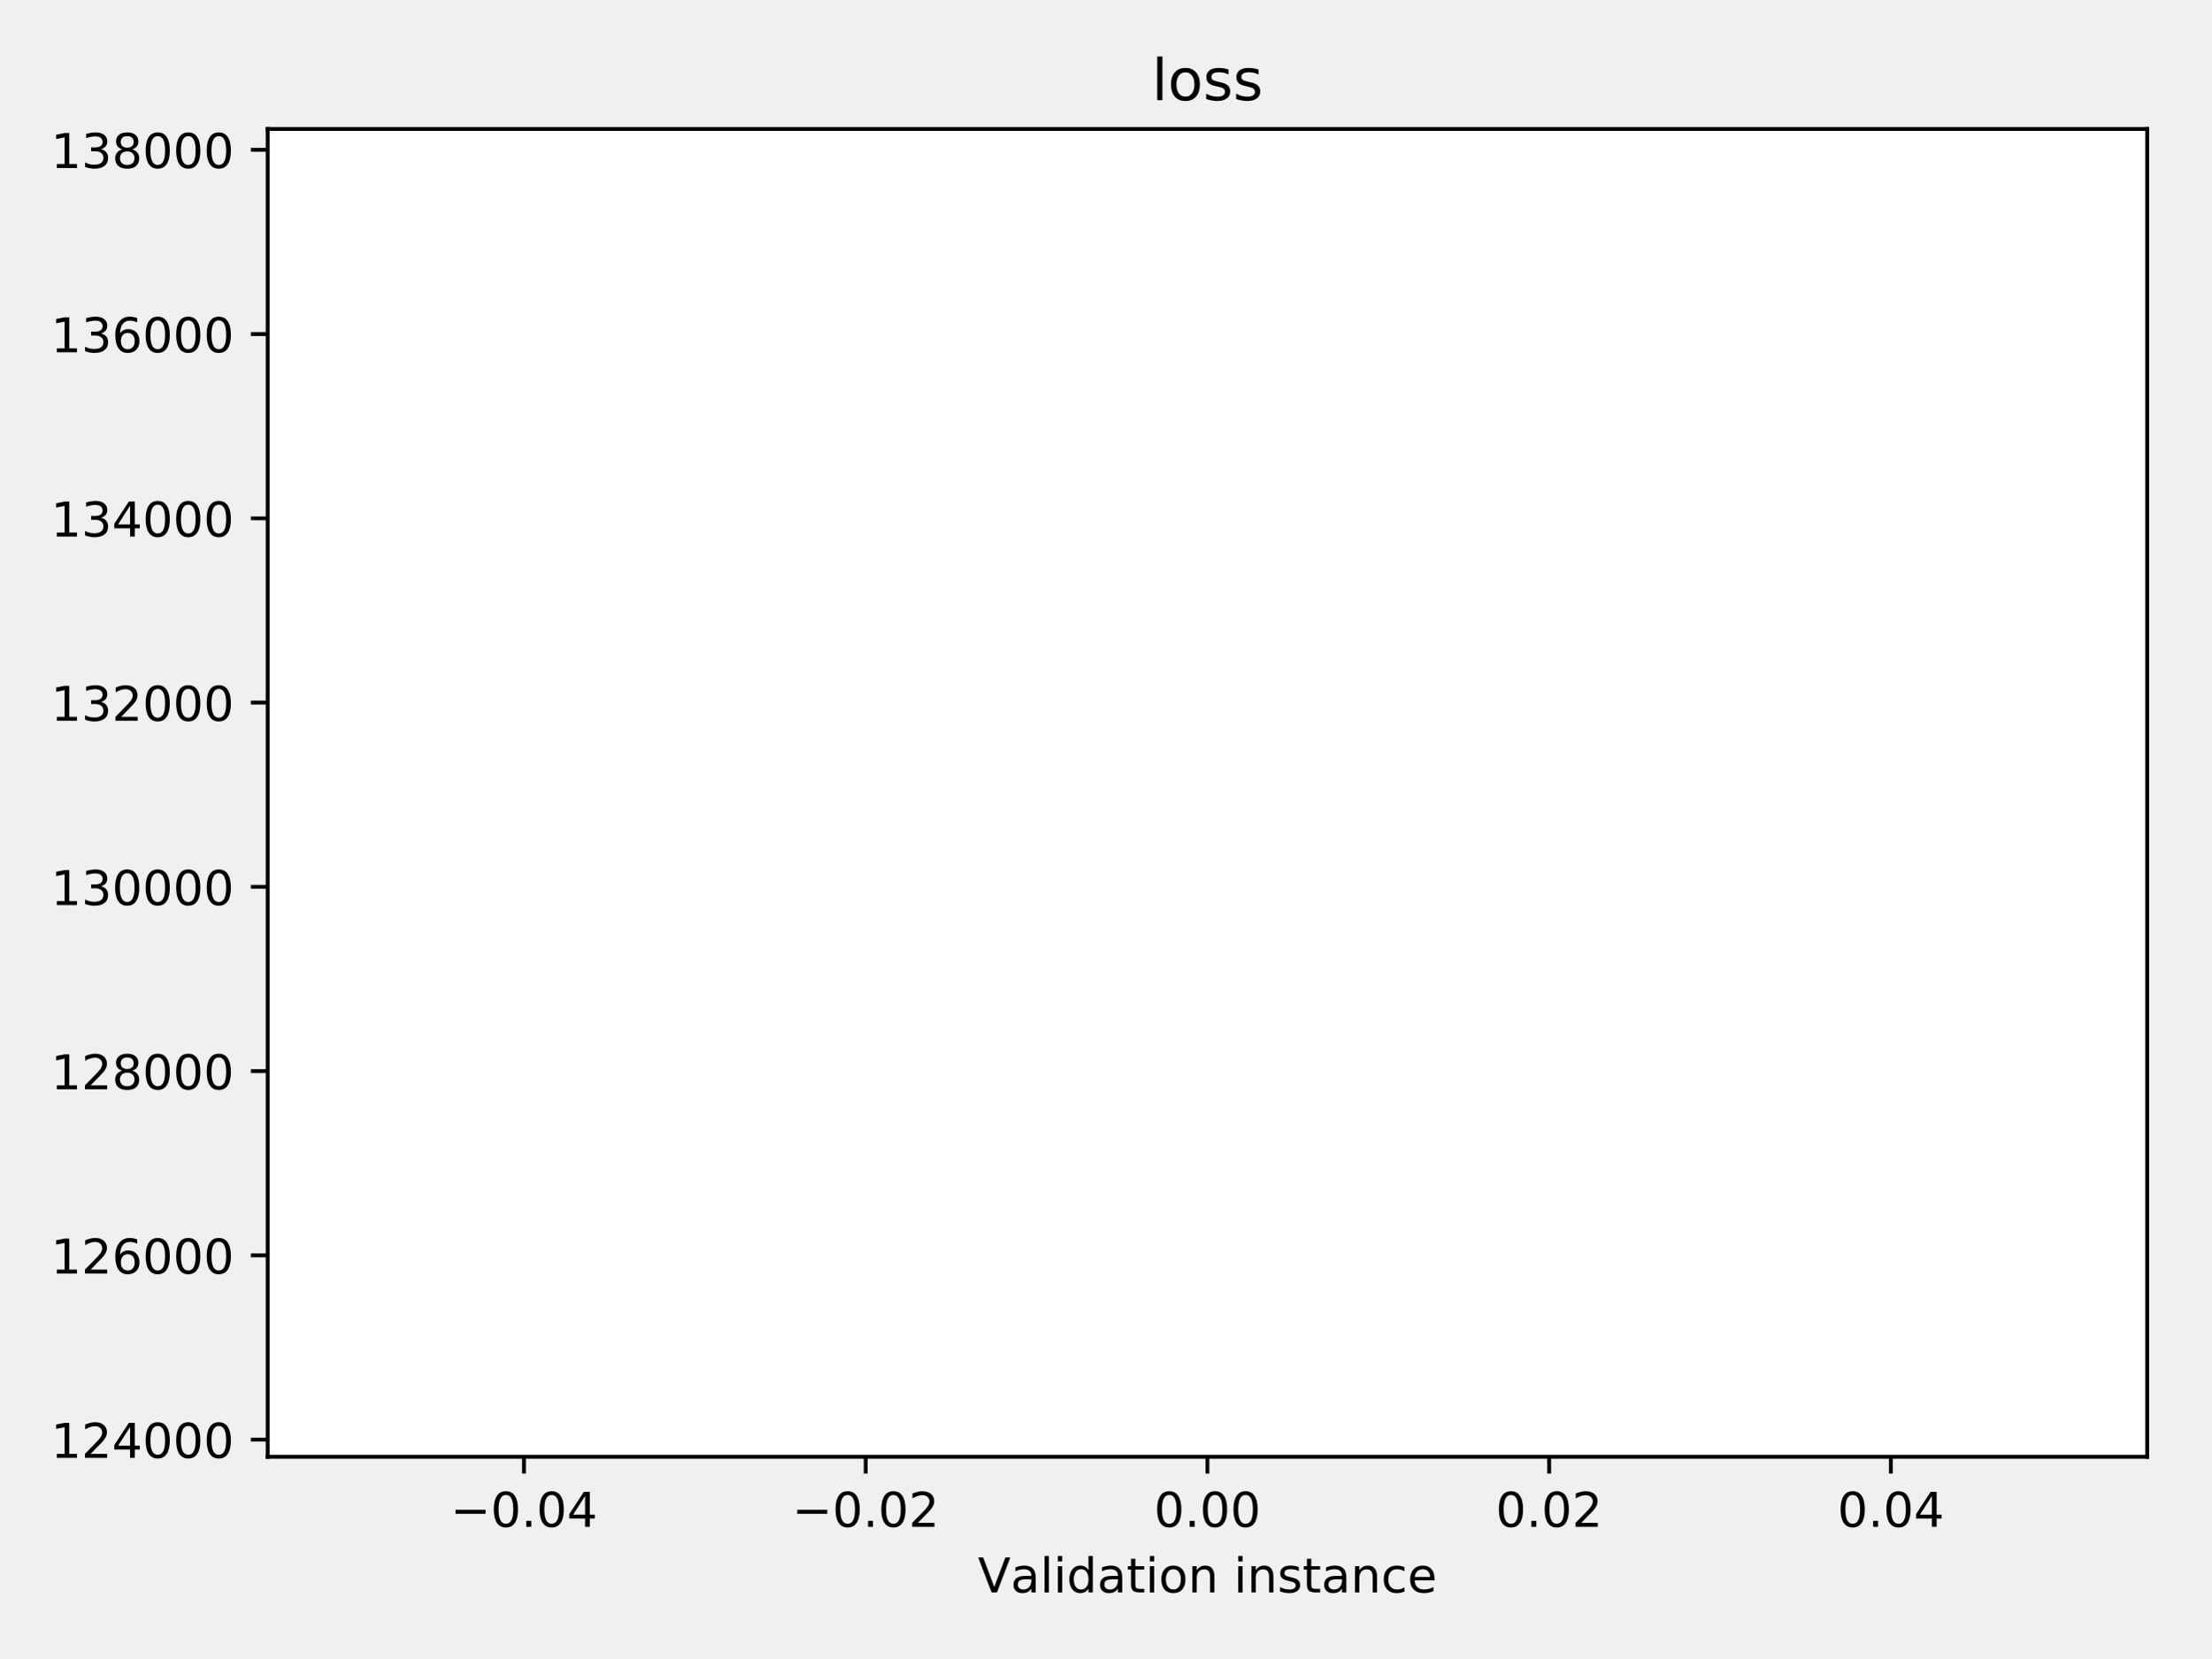
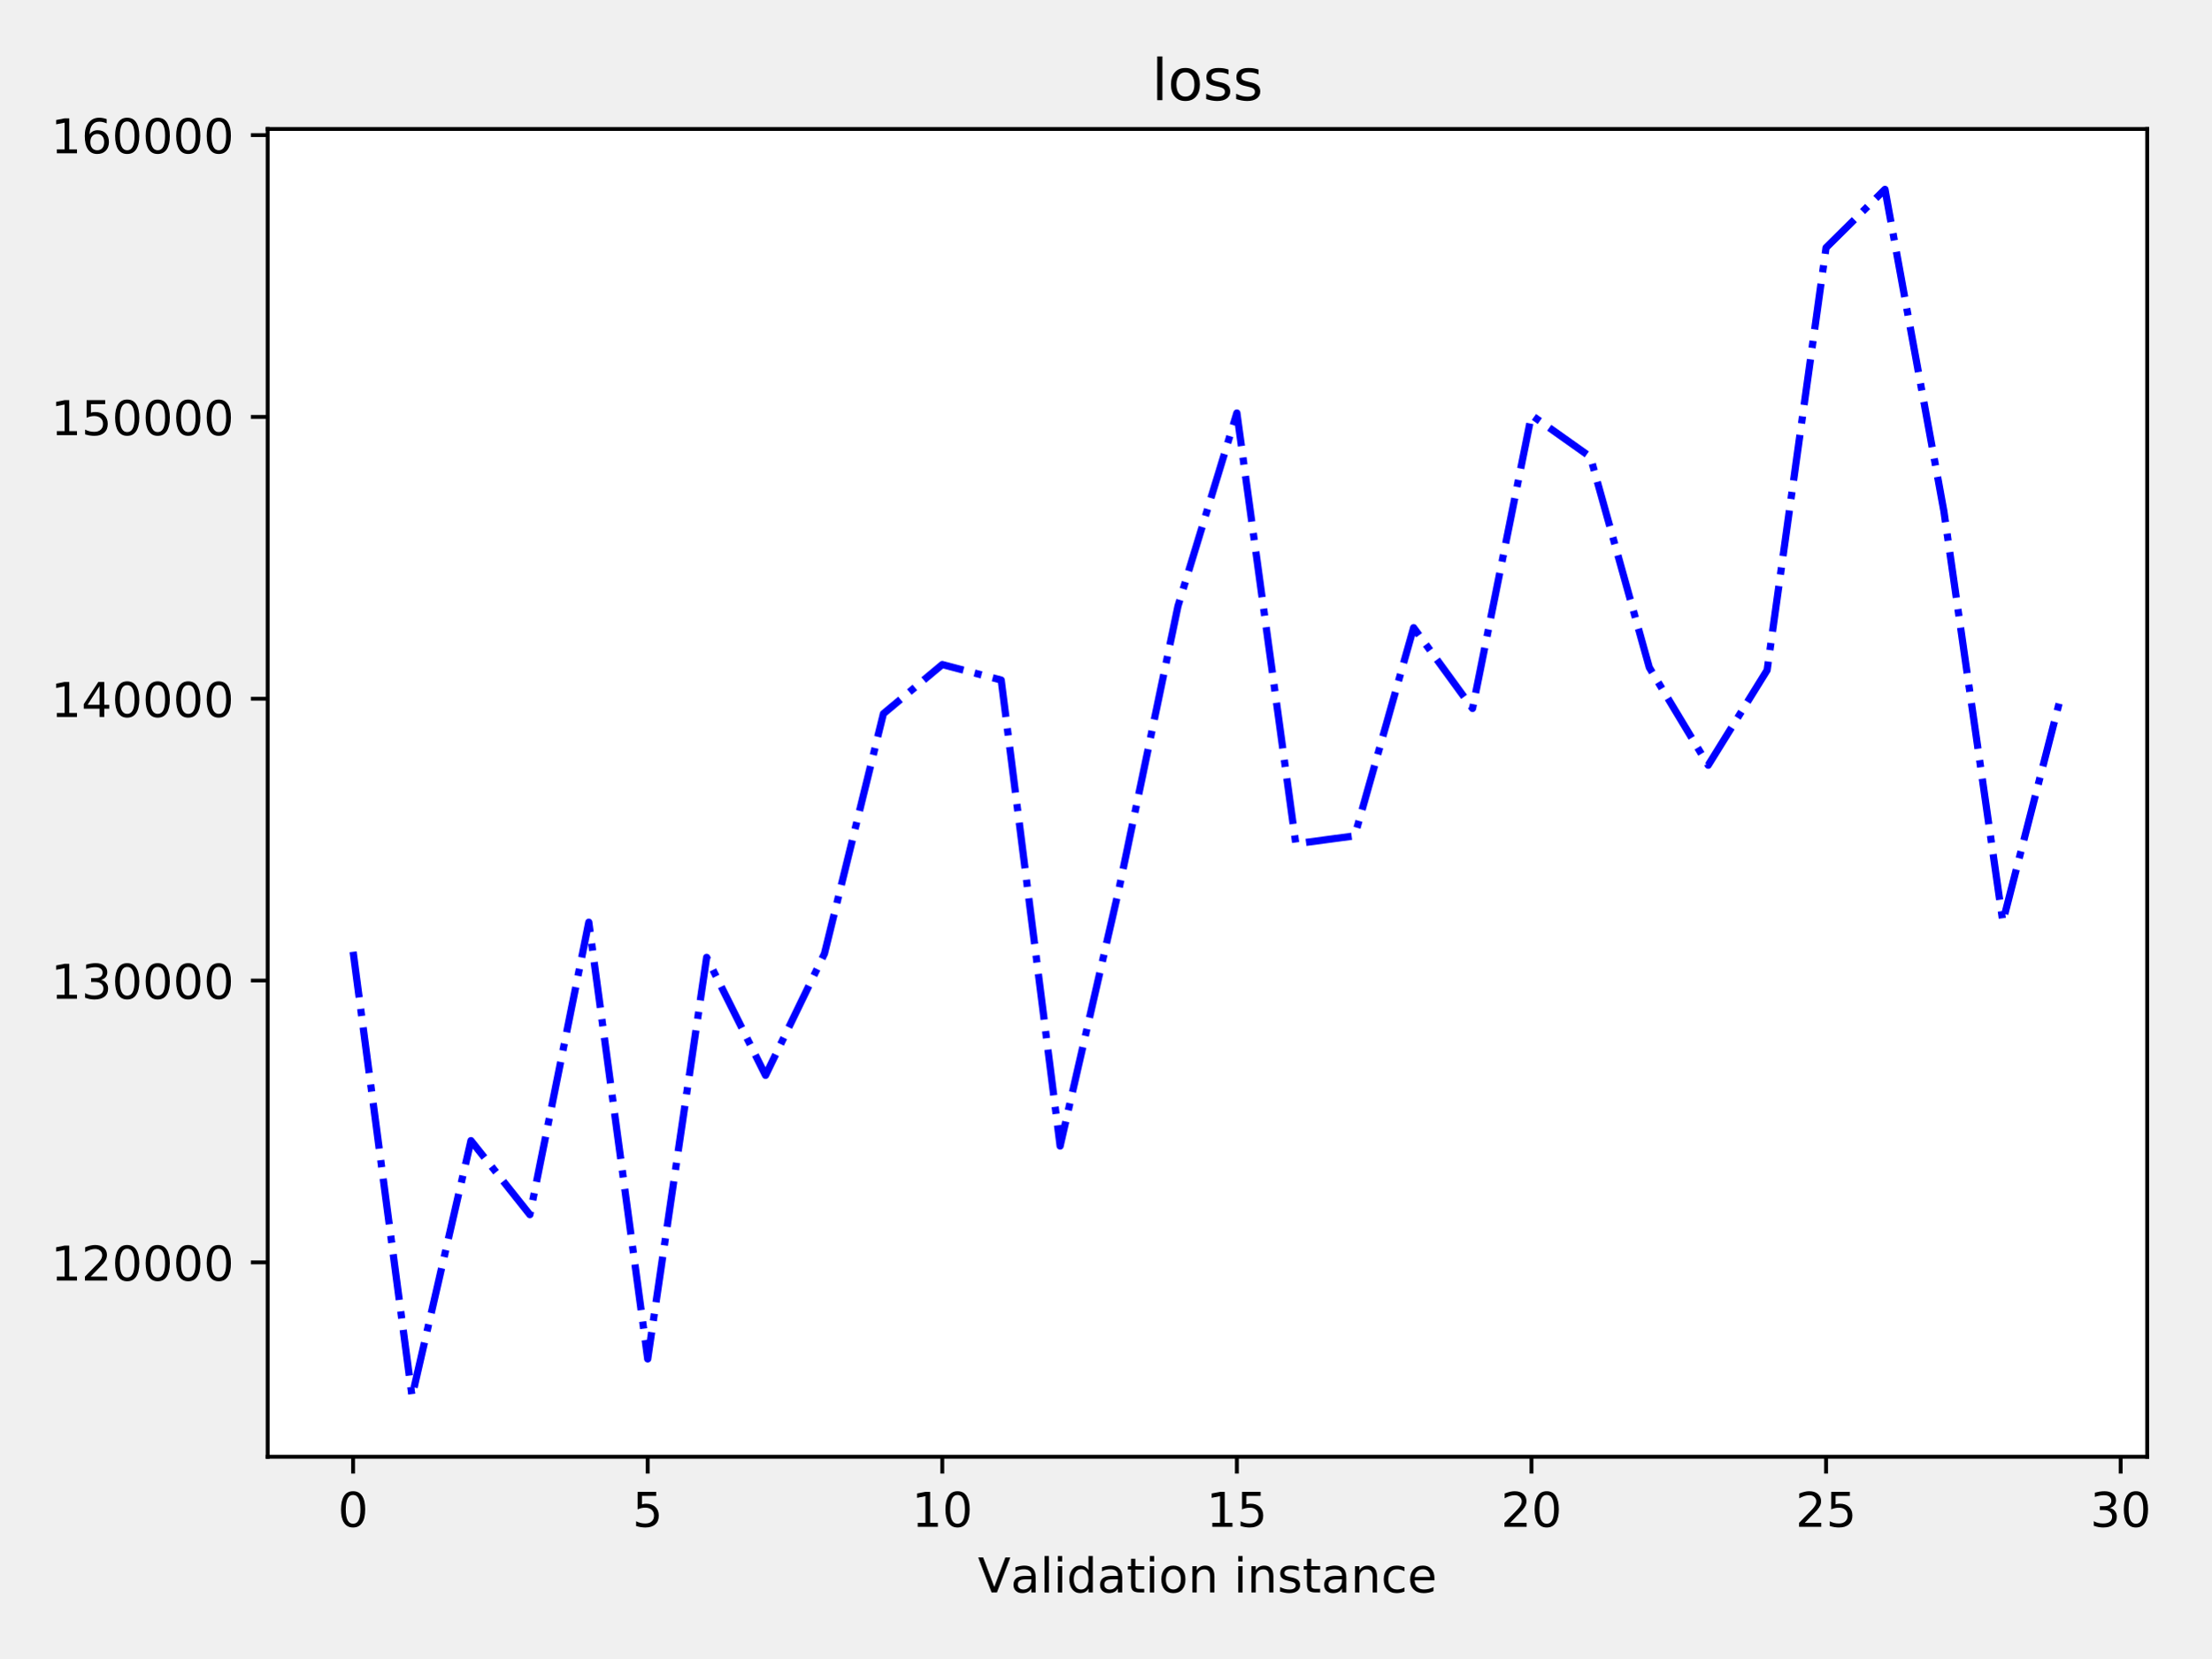
<svg xmlns="http://www.w3.org/2000/svg" xmlns:xlink="http://www.w3.org/1999/xlink" height="345.6pt" version="1.1" viewBox="0 0 460.8 345.6" width="460.8pt">
  <defs>
    <style type="text/css">
*{stroke-linecap:butt;stroke-linejoin:round;}
  </style>
  </defs>
  <g id="figure_1">
    <g id="axes_1">
      <g id="patch_1">
        <path d="M 55.78 303.64  L 447.48 303.64  L 447.48 26.88  L 55.78 26.88  z " style="fill:#ffffff;" />
      </g>
      <g id="matplotlib.axis_1">
        <g id="xtick_1">
          <g id="line2d_1">
            <defs>
-               <path d="M 0 0  L 0 3.5  " id="m2894474fa7" style="stroke:#000000;stroke-width:0.8;" />
-             </defs>
-             <g>
-               <use style="stroke:#000000;stroke-width:0.8;" x="109.194" xlink:href="#m2894474fa7" y="303.64" />
+               <path d="M 0 0  L 0 3.5  " id="m95df84a5d2" style="stroke:#000000;stroke-width:0.8;" />
+             </defs>
+             <g>
+               <use style="stroke:#000000;stroke-width:0.8;" x="73.585" xlink:href="#m95df84a5d2" y="303.64" />
            </g>
          </g>
          <g id="text_1">
            <defs>
-               <path d="M 10.594 35.5  L 73.188 35.5  L 73.188 27.203  L 10.594 27.203  z " id="DejaVuSans-2212" />
              <path d="M 31.781 66.406  Q 24.172 66.406 20.328 58.906  Q 16.5 51.422 16.5 36.375  Q 16.5 21.391 20.328 13.891  Q 24.172 6.391 31.781 6.391  Q 39.453 6.391 43.281 13.891  Q 47.125 21.391 47.125 36.375  Q 47.125 51.422 43.281 58.906  Q 39.453 66.406 31.781 66.406  z M 31.781 74.219  Q 44.047 74.219 50.516 64.516  Q 56.984 54.828 56.984 36.375  Q 56.984 17.969 50.516 8.266  Q 44.047 -1.422 31.781 -1.422  Q 19.531 -1.422 13.062 8.266  Q 6.594 17.969 6.594 36.375  Q 6.594 54.828 13.062 64.516  Q 19.531 74.219 31.781 74.219  z " id="DejaVuSans-30" />
-               <path d="M 10.688 12.406  L 21 12.406  L 21 0  L 10.688 0  z " id="DejaVuSans-2e" />
-               <path d="M 37.797 64.312  L 12.891 25.391  L 37.797 25.391  z M 35.203 72.906  L 47.609 72.906  L 47.609 25.391  L 58.016 25.391  L 58.016 17.188  L 47.609 17.188  L 47.609 0  L 37.797 0  L 37.797 17.188  L 4.891 17.188  L 4.891 26.703  z " id="DejaVuSans-34" />
-             </defs>
-             <g transform="translate(93.87098 318.2384)scale(0.1 -0.1)">
-               <use xlink:href="#DejaVuSans-2212" />
-               <use x="83.789" xlink:href="#DejaVuSans-30" />
-               <use x="147.412" xlink:href="#DejaVuSans-2e" />
-               <use x="179.199" xlink:href="#DejaVuSans-30" />
-               <use x="242.822" xlink:href="#DejaVuSans-34" />
+             </defs>
+             <g transform="translate(70.40329 318.2384)scale(0.1 -0.1)">
+               <use xlink:href="#DejaVuSans-30" />
            </g>
          </g>
        </g>
        <g id="xtick_2">
          <g id="line2d_2">
            <g>
-               <use style="stroke:#000000;stroke-width:0.8;" x="180.412" xlink:href="#m2894474fa7" y="303.64" />
+               <use style="stroke:#000000;stroke-width:0.8;" x="134.98" xlink:href="#m95df84a5d2" y="303.64" />
            </g>
          </g>
          <g id="text_2">
            <defs>
-               <path d="M 19.188 8.297  L 53.609 8.297  L 53.609 0  L 7.328 0  L 7.328 8.297  Q 12.938 14.109 22.625 23.891  Q 32.328 33.688 34.812 36.531  Q 39.547 41.844 41.422 45.531  Q 43.312 49.219 43.312 52.781  Q 43.312 58.594 39.234 62.25  Q 35.156 65.922 28.609 65.922  Q 23.969 65.922 18.812 64.312  Q 13.672 62.703 7.812 59.422  L 7.812 69.391  Q 13.766 71.781 18.938 73  Q 24.125 74.219 28.422 74.219  Q 39.75 74.219 46.484 68.547  Q 53.219 62.891 53.219 53.422  Q 53.219 48.922 51.531 44.891  Q 49.859 40.875 45.406 35.406  Q 44.188 33.984 37.641 27.219  Q 31.109 20.453 19.188 8.297  z " id="DejaVuSans-32" />
-             </defs>
-             <g transform="translate(165.0892 318.2384)scale(0.1 -0.1)">
-               <use xlink:href="#DejaVuSans-2212" />
-               <use x="83.789" xlink:href="#DejaVuSans-30" />
-               <use x="147.412" xlink:href="#DejaVuSans-2e" />
-               <use x="179.199" xlink:href="#DejaVuSans-30" />
-               <use x="242.822" xlink:href="#DejaVuSans-32" />
+               <path d="M 10.797 72.906  L 49.516 72.906  L 49.516 64.594  L 19.828 64.594  L 19.828 46.734  Q 21.969 47.469 24.109 47.828  Q 26.266 48.188 28.422 48.188  Q 40.625 48.188 47.75 41.5  Q 54.891 34.812 54.891 23.391  Q 54.891 11.625 47.562 5.094  Q 40.234 -1.422 26.906 -1.422  Q 22.312 -1.422 17.547 -0.641  Q 12.797 0.141 7.719 1.703  L 7.719 11.625  Q 12.109 9.234 16.797 8.062  Q 21.484 6.891 26.703 6.891  Q 35.156 6.891 40.078 11.328  Q 45.016 15.766 45.016 23.391  Q 45.016 31 40.078 35.438  Q 35.156 39.891 26.703 39.891  Q 22.75 39.891 18.812 39.016  Q 14.891 38.141 10.797 36.281  z " id="DejaVuSans-35" />
+             </defs>
+             <g transform="translate(131.7983 318.2384)scale(0.1 -0.1)">
+               <use xlink:href="#DejaVuSans-35" />
            </g>
          </g>
        </g>
        <g id="xtick_3">
          <g id="line2d_3">
            <g>
-               <use style="stroke:#000000;stroke-width:0.8;" x="251.63" xlink:href="#m2894474fa7" y="303.64" />
+               <use style="stroke:#000000;stroke-width:0.8;" x="196.375" xlink:href="#m95df84a5d2" y="303.64" />
            </g>
          </g>
          <g id="text_3">
-             <g transform="translate(240.4972 318.2384)scale(0.1 -0.1)">
-               <use xlink:href="#DejaVuSans-30" />
-               <use x="63.623" xlink:href="#DejaVuSans-2e" />
-               <use x="95.41" xlink:href="#DejaVuSans-30" />
-               <use x="159.033" xlink:href="#DejaVuSans-30" />
+             <defs>
+               <path d="M 12.406 8.297  L 28.516 8.297  L 28.516 63.922  L 10.984 60.406  L 10.984 69.391  L 28.422 72.906  L 38.281 72.906  L 38.281 8.297  L 54.391 8.297  L 54.391 0  L 12.406 0  z " id="DejaVuSans-31" />
+             </defs>
+             <g transform="translate(190.012 318.2384)scale(0.1 -0.1)">
+               <use xlink:href="#DejaVuSans-31" />
+               <use x="63.623" xlink:href="#DejaVuSans-30" />
            </g>
          </g>
        </g>
        <g id="xtick_4">
          <g id="line2d_4">
            <g>
-               <use style="stroke:#000000;stroke-width:0.8;" x="322.848" xlink:href="#m2894474fa7" y="303.64" />
+               <use style="stroke:#000000;stroke-width:0.8;" x="257.769" xlink:href="#m95df84a5d2" y="303.64" />
            </g>
          </g>
          <g id="text_4">
-             <g transform="translate(311.7154 318.2384)scale(0.1 -0.1)">
-               <use xlink:href="#DejaVuSans-30" />
-               <use x="63.623" xlink:href="#DejaVuSans-2e" />
-               <use x="95.41" xlink:href="#DejaVuSans-30" />
-               <use x="159.033" xlink:href="#DejaVuSans-32" />
+             <g transform="translate(251.407 318.2384)scale(0.1 -0.1)">
+               <use xlink:href="#DejaVuSans-31" />
+               <use x="63.623" xlink:href="#DejaVuSans-35" />
            </g>
          </g>
        </g>
        <g id="xtick_5">
          <g id="line2d_5">
            <g>
-               <use style="stroke:#000000;stroke-width:0.8;" x="394.066" xlink:href="#m2894474fa7" y="303.64" />
+               <use style="stroke:#000000;stroke-width:0.8;" x="319.164" xlink:href="#m95df84a5d2" y="303.64" />
            </g>
          </g>
          <g id="text_5">
-             <g transform="translate(382.9336 318.2384)scale(0.1 -0.1)">
-               <use xlink:href="#DejaVuSans-30" />
-               <use x="63.623" xlink:href="#DejaVuSans-2e" />
-               <use x="95.41" xlink:href="#DejaVuSans-30" />
-               <use x="159.033" xlink:href="#DejaVuSans-34" />
-             </g>
-           </g>
-         </g>
-         <g id="text_6">
+             <defs>
+               <path d="M 19.188 8.297  L 53.609 8.297  L 53.609 0  L 7.328 0  L 7.328 8.297  Q 12.938 14.109 22.625 23.891  Q 32.328 33.688 34.812 36.531  Q 39.547 41.844 41.422 45.531  Q 43.312 49.219 43.312 52.781  Q 43.312 58.594 39.234 62.25  Q 35.156 65.922 28.609 65.922  Q 23.969 65.922 18.812 64.312  Q 13.672 62.703 7.812 59.422  L 7.812 69.391  Q 13.766 71.781 18.938 73  Q 24.125 74.219 28.422 74.219  Q 39.75 74.219 46.484 68.547  Q 53.219 62.891 53.219 53.422  Q 53.219 48.922 51.531 44.891  Q 49.859 40.875 45.406 35.406  Q 44.188 33.984 37.641 27.219  Q 31.109 20.453 19.188 8.297  z " id="DejaVuSans-32" />
+             </defs>
+             <g transform="translate(312.802 318.2384)scale(0.1 -0.1)">
+               <use xlink:href="#DejaVuSans-32" />
+               <use x="63.623" xlink:href="#DejaVuSans-30" />
+             </g>
+           </g>
+         </g>
+         <g id="xtick_6">
+           <g id="line2d_6">
+             <g>
+               <use style="stroke:#000000;stroke-width:0.8;" x="380.559" xlink:href="#m95df84a5d2" y="303.64" />
+             </g>
+           </g>
+           <g id="text_6">
+             <g transform="translate(374.197 318.2384)scale(0.1 -0.1)">
+               <use xlink:href="#DejaVuSans-32" />
+               <use x="63.623" xlink:href="#DejaVuSans-35" />
+             </g>
+           </g>
+         </g>
+         <g id="xtick_7">
+           <g id="line2d_7">
+             <g>
+               <use style="stroke:#000000;stroke-width:0.8;" x="441.954" xlink:href="#m95df84a5d2" y="303.64" />
+             </g>
+           </g>
+           <g id="text_7">
+             <defs>
+               <path d="M 40.578 39.312  Q 47.656 37.797 51.625 33  Q 55.609 28.219 55.609 21.188  Q 55.609 10.406 48.188 4.484  Q 40.766 -1.422 27.094 -1.422  Q 22.516 -1.422 17.656 -0.516  Q 12.797 0.391 7.625 2.203  L 7.625 11.719  Q 11.719 9.328 16.594 8.109  Q 21.484 6.891 26.812 6.891  Q 36.078 6.891 40.938 10.547  Q 45.797 14.203 45.797 21.188  Q 45.797 27.641 41.281 31.266  Q 36.766 34.906 28.719 34.906  L 20.219 34.906  L 20.219 43.016  L 29.109 43.016  Q 36.375 43.016 40.234 45.922  Q 44.094 48.828 44.094 54.297  Q 44.094 59.906 40.109 62.906  Q 36.141 65.922 28.719 65.922  Q 24.656 65.922 20.016 65.031  Q 15.375 64.156 9.812 62.312  L 9.812 71.094  Q 15.438 72.656 20.344 73.438  Q 25.25 74.219 29.594 74.219  Q 40.828 74.219 47.359 69.109  Q 53.906 64.016 53.906 55.328  Q 53.906 49.266 50.438 45.094  Q 46.969 40.922 40.578 39.312  z " id="DejaVuSans-33" />
+             </defs>
+             <g transform="translate(435.592 318.2384)scale(0.1 -0.1)">
+               <use xlink:href="#DejaVuSans-33" />
+               <use x="63.623" xlink:href="#DejaVuSans-30" />
+             </g>
+           </g>
+         </g>
+         <g id="text_8">
          <defs>
            <path d="M 28.609 0  L 0.781 72.906  L 11.078 72.906  L 34.188 11.531  L 57.328 72.906  L 67.578 72.906  L 39.797 0  z " id="DejaVuSans-56" />
            <path d="M 34.281 27.484  Q 23.391 27.484 19.188 25  Q 14.984 22.516 14.984 16.5  Q 14.984 11.719 18.141 8.906  Q 21.297 6.109 26.703 6.109  Q 34.188 6.109 38.703 11.406  Q 43.219 16.703 43.219 25.484  L 43.219 27.484  z M 52.203 31.203  L 52.203 0  L 43.219 0  L 43.219 8.297  Q 40.141 3.328 35.547 0.953  Q 30.953 -1.422 24.312 -1.422  Q 15.922 -1.422 10.953 3.297  Q 6 8.016 6 15.922  Q 6 25.141 12.172 29.828  Q 18.359 34.516 30.609 34.516  L 43.219 34.516  L 43.219 35.406  Q 43.219 41.609 39.141 45  Q 35.062 48.391 27.688 48.391  Q 23 48.391 18.547 47.266  Q 14.109 46.141 10.016 43.891  L 10.016 52.203  Q 14.938 54.109 19.578 55.047  Q 24.219 56 28.609 56  Q 40.484 56 46.344 49.844  Q 52.203 43.703 52.203 31.203  z " id="DejaVuSans-61" />
            <path d="M 9.422 75.984  L 18.406 75.984  L 18.406 0  L 9.422 0  z " id="DejaVuSans-6c" />
            <path d="M 9.422 54.688  L 18.406 54.688  L 18.406 0  L 9.422 0  z M 9.422 75.984  L 18.406 75.984  L 18.406 64.594  L 9.422 64.594  z " id="DejaVuSans-69" />
            <path d="M 45.406 46.391  L 45.406 75.984  L 54.391 75.984  L 54.391 0  L 45.406 0  L 45.406 8.203  Q 42.578 3.328 38.25 0.953  Q 33.938 -1.422 27.875 -1.422  Q 17.969 -1.422 11.734 6.484  Q 5.516 14.406 5.516 27.297  Q 5.516 40.188 11.734 48.094  Q 17.969 56 27.875 56  Q 33.938 56 38.25 53.625  Q 42.578 51.266 45.406 46.391  z M 14.797 27.297  Q 14.797 17.391 18.875 11.75  Q 22.953 6.109 30.078 6.109  Q 37.203 6.109 41.297 11.75  Q 45.406 17.391 45.406 27.297  Q 45.406 37.203 41.297 42.844  Q 37.203 48.484 30.078 48.484  Q 22.953 48.484 18.875 42.844  Q 14.797 37.203 14.797 27.297  z " id="DejaVuSans-64" />
            <path d="M 18.312 70.219  L 18.312 54.688  L 36.812 54.688  L 36.812 47.703  L 18.312 47.703  L 18.312 18.016  Q 18.312 11.328 20.141 9.422  Q 21.969 7.516 27.594 7.516  L 36.812 7.516  L 36.812 0  L 27.594 0  Q 17.188 0 13.234 3.875  Q 9.281 7.766 9.281 18.016  L 9.281 47.703  L 2.688 47.703  L 2.688 54.688  L 9.281 54.688  L 9.281 70.219  z " id="DejaVuSans-74" />
            <path d="M 30.609 48.391  Q 23.391 48.391 19.188 42.75  Q 14.984 37.109 14.984 27.297  Q 14.984 17.484 19.156 11.844  Q 23.344 6.203 30.609 6.203  Q 37.797 6.203 41.984 11.859  Q 46.188 17.531 46.188 27.297  Q 46.188 37.016 41.984 42.703  Q 37.797 48.391 30.609 48.391  z M 30.609 56  Q 42.328 56 49.016 48.375  Q 55.719 40.766 55.719 27.297  Q 55.719 13.875 49.016 6.219  Q 42.328 -1.422 30.609 -1.422  Q 18.844 -1.422 12.172 6.219  Q 5.516 13.875 5.516 27.297  Q 5.516 40.766 12.172 48.375  Q 18.844 56 30.609 56  z " id="DejaVuSans-6f" />
            <path d="M 54.891 33.016  L 54.891 0  L 45.906 0  L 45.906 32.719  Q 45.906 40.484 42.875 44.328  Q 39.844 48.188 33.797 48.188  Q 26.516 48.188 22.312 43.547  Q 18.109 38.922 18.109 30.906  L 18.109 0  L 9.078 0  L 9.078 54.688  L 18.109 54.688  L 18.109 46.188  Q 21.344 51.125 25.703 53.562  Q 30.078 56 35.797 56  Q 45.219 56 50.047 50.172  Q 54.891 44.344 54.891 33.016  z " id="DejaVuSans-6e" />
            <path id="DejaVuSans-20" />
            <path d="M 44.281 53.078  L 44.281 44.578  Q 40.484 46.531 36.375 47.5  Q 32.281 48.484 27.875 48.484  Q 21.188 48.484 17.844 46.438  Q 14.5 44.391 14.5 40.281  Q 14.5 37.156 16.891 35.375  Q 19.281 33.594 26.516 31.984  L 29.594 31.297  Q 39.156 29.25 43.188 25.516  Q 47.219 21.781 47.219 15.094  Q 47.219 7.469 41.188 3.016  Q 35.156 -1.422 24.609 -1.422  Q 20.219 -1.422 15.453 -0.562  Q 10.688 0.297 5.422 2  L 5.422 11.281  Q 10.406 8.688 15.234 7.391  Q 20.062 6.109 24.812 6.109  Q 31.156 6.109 34.562 8.281  Q 37.984 10.453 37.984 14.406  Q 37.984 18.062 35.516 20.016  Q 33.062 21.969 24.703 23.781  L 21.578 24.516  Q 13.234 26.266 9.516 29.906  Q 5.812 33.547 5.812 39.891  Q 5.812 47.609 11.281 51.797  Q 16.75 56 26.812 56  Q 31.781 56 36.172 55.266  Q 40.578 54.547 44.281 53.078  z " id="DejaVuSans-73" />
            <path d="M 48.781 52.594  L 48.781 44.188  Q 44.969 46.297 41.141 47.344  Q 37.312 48.391 33.406 48.391  Q 24.656 48.391 19.812 42.844  Q 14.984 37.312 14.984 27.297  Q 14.984 17.281 19.812 11.734  Q 24.656 6.203 33.406 6.203  Q 37.312 6.203 41.141 7.25  Q 44.969 8.297 48.781 10.406  L 48.781 2.094  Q 45.016 0.344 40.984 -0.531  Q 36.969 -1.422 32.422 -1.422  Q 20.062 -1.422 12.781 6.344  Q 5.516 14.109 5.516 27.297  Q 5.516 40.672 12.859 48.328  Q 20.219 56 33.016 56  Q 37.156 56 41.109 55.141  Q 45.062 54.297 48.781 52.594  z " id="DejaVuSans-63" />
            <path d="M 56.203 29.594  L 56.203 25.203  L 14.891 25.203  Q 15.484 15.922 20.484 11.062  Q 25.484 6.203 34.422 6.203  Q 39.594 6.203 44.453 7.469  Q 49.312 8.734 54.109 11.281  L 54.109 2.781  Q 49.266 0.734 44.188 -0.344  Q 39.109 -1.422 33.891 -1.422  Q 20.797 -1.422 13.156 6.188  Q 5.516 13.812 5.516 26.812  Q 5.516 40.234 12.766 48.109  Q 20.016 56 32.328 56  Q 43.359 56 49.781 48.891  Q 56.203 41.797 56.203 29.594  z M 47.219 32.234  Q 47.125 39.594 43.094 43.984  Q 39.062 48.391 32.422 48.391  Q 24.906 48.391 20.391 44.141  Q 15.875 39.891 15.188 32.172  z " id="DejaVuSans-65" />
          </defs>
          <g transform="translate(203.787 331.9166)scale(0.1 -0.1)">
            <use xlink:href="#DejaVuSans-56" />
            <use x="68.299" xlink:href="#DejaVuSans-61" />
            <use x="129.578" xlink:href="#DejaVuSans-6c" />
            <use x="157.361" xlink:href="#DejaVuSans-69" />
            <use x="185.145" xlink:href="#DejaVuSans-64" />
            <use x="248.621" xlink:href="#DejaVuSans-61" />
            <use x="309.9" xlink:href="#DejaVuSans-74" />
            <use x="349.109" xlink:href="#DejaVuSans-69" />
            <use x="376.893" xlink:href="#DejaVuSans-6f" />
            <use x="438.074" xlink:href="#DejaVuSans-6e" />
            <use x="501.453" xlink:href="#DejaVuSans-20" />
            <use x="533.24" xlink:href="#DejaVuSans-69" />
            <use x="561.023" xlink:href="#DejaVuSans-6e" />
            <use x="624.402" xlink:href="#DejaVuSans-73" />
            <use x="676.502" xlink:href="#DejaVuSans-74" />
            <use x="715.711" xlink:href="#DejaVuSans-61" />
            <use x="776.99" xlink:href="#DejaVuSans-6e" />
            <use x="840.369" xlink:href="#DejaVuSans-63" />
            <use x="895.35" xlink:href="#DejaVuSans-65" />
          </g>
        </g>
      </g>
      <g id="matplotlib.axis_2">
        <g id="ytick_1">
-           <g id="line2d_6">
-             <defs>
-               <path d="M 0 0  L -3.5 0  " id="m10e1b9091d" style="stroke:#000000;stroke-width:0.8;" />
-             </defs>
-             <g>
-               <use style="stroke:#000000;stroke-width:0.8;" x="55.78" xlink:href="#m10e1b9091d" y="300.062" />
-             </g>
-           </g>
-           <g id="text_7">
-             <defs>
-               <path d="M 12.406 8.297  L 28.516 8.297  L 28.516 63.922  L 10.984 60.406  L 10.984 69.391  L 28.422 72.906  L 38.281 72.906  L 38.281 8.297  L 54.391 8.297  L 54.391 0  L 12.406 0  z " id="DejaVuSans-31" />
-             </defs>
-             <g transform="translate(10.605 303.8608)scale(0.1 -0.1)">
+           <g id="line2d_8">
+             <defs>
+               <path d="M 0 0  L -3.5 0  " id="m9db95ca1c7" style="stroke:#000000;stroke-width:0.8;" />
+             </defs>
+             <g>
+               <use style="stroke:#000000;stroke-width:0.8;" x="55.78" xlink:href="#m9db95ca1c7" y="263.118" />
+             </g>
+           </g>
+           <g id="text_9">
+             <g transform="translate(10.605 266.9173)scale(0.1 -0.1)">
              <use xlink:href="#DejaVuSans-31" />
              <use x="63.623" xlink:href="#DejaVuSans-32" />
-               <use x="127.246" xlink:href="#DejaVuSans-34" />
+               <use x="127.246" xlink:href="#DejaVuSans-30" />
              <use x="190.869" xlink:href="#DejaVuSans-30" />
              <use x="254.492" xlink:href="#DejaVuSans-30" />
              <use x="318.115" xlink:href="#DejaVuSans-30" />
            </g>
          </g>
        </g>
        <g id="ytick_2">
-           <g id="line2d_7">
-             <g>
-               <use style="stroke:#000000;stroke-width:0.8;" x="55.78" xlink:href="#m10e1b9091d" y="261.655" />
-             </g>
-           </g>
-           <g id="text_8">
+           <g id="line2d_9">
+             <g>
+               <use style="stroke:#000000;stroke-width:0.8;" x="55.78" xlink:href="#m9db95ca1c7" y="204.377" />
+             </g>
+           </g>
+           <g id="text_10">
+             <g transform="translate(10.605 208.1764)scale(0.1 -0.1)">
+               <use xlink:href="#DejaVuSans-31" />
+               <use x="63.623" xlink:href="#DejaVuSans-33" />
+               <use x="127.246" xlink:href="#DejaVuSans-30" />
+               <use x="190.869" xlink:href="#DejaVuSans-30" />
+               <use x="254.492" xlink:href="#DejaVuSans-30" />
+               <use x="318.115" xlink:href="#DejaVuSans-30" />
+             </g>
+           </g>
+         </g>
+         <g id="ytick_3">
+           <g id="line2d_10">
+             <g>
+               <use style="stroke:#000000;stroke-width:0.8;" x="55.78" xlink:href="#m9db95ca1c7" y="145.636" />
+             </g>
+           </g>
+           <g id="text_11">
+             <defs>
+               <path d="M 37.797 64.312  L 12.891 25.391  L 37.797 25.391  z M 35.203 72.906  L 47.609 72.906  L 47.609 25.391  L 58.016 25.391  L 58.016 17.188  L 47.609 17.188  L 47.609 0  L 37.797 0  L 37.797 17.188  L 4.891 17.188  L 4.891 26.703  z " id="DejaVuSans-34" />
+             </defs>
+             <g transform="translate(10.605 149.4354)scale(0.1 -0.1)">
+               <use xlink:href="#DejaVuSans-31" />
+               <use x="63.623" xlink:href="#DejaVuSans-34" />
+               <use x="127.246" xlink:href="#DejaVuSans-30" />
+               <use x="190.869" xlink:href="#DejaVuSans-30" />
+               <use x="254.492" xlink:href="#DejaVuSans-30" />
+               <use x="318.115" xlink:href="#DejaVuSans-30" />
+             </g>
+           </g>
+         </g>
+         <g id="ytick_4">
+           <g id="line2d_11">
+             <g>
+               <use style="stroke:#000000;stroke-width:0.8;" x="55.78" xlink:href="#m9db95ca1c7" y="86.895" />
+             </g>
+           </g>
+           <g id="text_12">
+             <g transform="translate(10.605 90.69447)scale(0.1 -0.1)">
+               <use xlink:href="#DejaVuSans-31" />
+               <use x="63.623" xlink:href="#DejaVuSans-35" />
+               <use x="127.246" xlink:href="#DejaVuSans-30" />
+               <use x="190.869" xlink:href="#DejaVuSans-30" />
+               <use x="254.492" xlink:href="#DejaVuSans-30" />
+               <use x="318.115" xlink:href="#DejaVuSans-30" />
+             </g>
+           </g>
+         </g>
+         <g id="ytick_5">
+           <g id="line2d_12">
+             <g>
+               <use style="stroke:#000000;stroke-width:0.8;" x="55.78" xlink:href="#m9db95ca1c7" y="28.154" />
+             </g>
+           </g>
+           <g id="text_13">
            <defs>
              <path d="M 33.016 40.375  Q 26.375 40.375 22.484 35.828  Q 18.609 31.297 18.609 23.391  Q 18.609 15.531 22.484 10.953  Q 26.375 6.391 33.016 6.391  Q 39.656 6.391 43.531 10.953  Q 47.406 15.531 47.406 23.391  Q 47.406 31.297 43.531 35.828  Q 39.656 40.375 33.016 40.375  z M 52.594 71.297  L 52.594 62.312  Q 48.875 64.062 45.094 64.984  Q 41.312 65.922 37.594 65.922  Q 27.828 65.922 22.672 59.328  Q 17.531 52.734 16.797 39.406  Q 19.672 43.656 24.016 45.922  Q 28.375 48.188 33.594 48.188  Q 44.578 48.188 50.953 41.516  Q 57.328 34.859 57.328 23.391  Q 57.328 12.156 50.688 5.359  Q 44.047 -1.422 33.016 -1.422  Q 20.359 -1.422 13.672 8.266  Q 6.984 17.969 6.984 36.375  Q 6.984 53.656 15.188 63.938  Q 23.391 74.219 37.203 74.219  Q 40.922 74.219 44.703 73.484  Q 48.484 72.75 52.594 71.297  z " id="DejaVuSans-36" />
            </defs>
-             <g transform="translate(10.605 265.4544)scale(0.1 -0.1)">
-               <use xlink:href="#DejaVuSans-31" />
-               <use x="63.623" xlink:href="#DejaVuSans-32" />
-               <use x="127.246" xlink:href="#DejaVuSans-36" />
-               <use x="190.869" xlink:href="#DejaVuSans-30" />
-               <use x="254.492" xlink:href="#DejaVuSans-30" />
-               <use x="318.115" xlink:href="#DejaVuSans-30" />
-             </g>
-           </g>
-         </g>
-         <g id="ytick_3">
-           <g id="line2d_8">
-             <g>
-               <use style="stroke:#000000;stroke-width:0.8;" x="55.78" xlink:href="#m10e1b9091d" y="223.249" />
-             </g>
-           </g>
-           <g id="text_9">
-             <defs>
-               <path d="M 31.781 34.625  Q 24.75 34.625 20.719 30.859  Q 16.703 27.094 16.703 20.516  Q 16.703 13.922 20.719 10.156  Q 24.75 6.391 31.781 6.391  Q 38.812 6.391 42.859 10.172  Q 46.922 13.969 46.922 20.516  Q 46.922 27.094 42.891 30.859  Q 38.875 34.625 31.781 34.625  z M 21.922 38.812  Q 15.578 40.375 12.031 44.719  Q 8.5 49.078 8.5 55.328  Q 8.5 64.062 14.719 69.141  Q 20.953 74.219 31.781 74.219  Q 42.672 74.219 48.875 69.141  Q 55.078 64.062 55.078 55.328  Q 55.078 49.078 51.531 44.719  Q 48 40.375 41.703 38.812  Q 48.828 37.156 52.797 32.312  Q 56.781 27.484 56.781 20.516  Q 56.781 9.906 50.312 4.234  Q 43.844 -1.422 31.781 -1.422  Q 19.734 -1.422 13.25 4.234  Q 6.781 9.906 6.781 20.516  Q 6.781 27.484 10.781 32.312  Q 14.797 37.156 21.922 38.812  z M 18.312 54.391  Q 18.312 48.734 21.844 45.562  Q 25.391 42.391 31.781 42.391  Q 38.141 42.391 41.719 45.562  Q 45.312 48.734 45.312 54.391  Q 45.312 60.062 41.719 63.234  Q 38.141 66.406 31.781 66.406  Q 25.391 66.406 21.844 63.234  Q 18.312 60.062 18.312 54.391  z " id="DejaVuSans-38" />
-             </defs>
-             <g transform="translate(10.605 227.048)scale(0.1 -0.1)">
-               <use xlink:href="#DejaVuSans-31" />
-               <use x="63.623" xlink:href="#DejaVuSans-32" />
-               <use x="127.246" xlink:href="#DejaVuSans-38" />
-               <use x="190.869" xlink:href="#DejaVuSans-30" />
-               <use x="254.492" xlink:href="#DejaVuSans-30" />
-               <use x="318.115" xlink:href="#DejaVuSans-30" />
-             </g>
-           </g>
-         </g>
-         <g id="ytick_4">
-           <g id="line2d_9">
-             <g>
-               <use style="stroke:#000000;stroke-width:0.8;" x="55.78" xlink:href="#m10e1b9091d" y="184.842" />
-             </g>
-           </g>
-           <g id="text_10">
-             <defs>
-               <path d="M 40.578 39.312  Q 47.656 37.797 51.625 33  Q 55.609 28.219 55.609 21.188  Q 55.609 10.406 48.188 4.484  Q 40.766 -1.422 27.094 -1.422  Q 22.516 -1.422 17.656 -0.516  Q 12.797 0.391 7.625 2.203  L 7.625 11.719  Q 11.719 9.328 16.594 8.109  Q 21.484 6.891 26.812 6.891  Q 36.078 6.891 40.938 10.547  Q 45.797 14.203 45.797 21.188  Q 45.797 27.641 41.281 31.266  Q 36.766 34.906 28.719 34.906  L 20.219 34.906  L 20.219 43.016  L 29.109 43.016  Q 36.375 43.016 40.234 45.922  Q 44.094 48.828 44.094 54.297  Q 44.094 59.906 40.109 62.906  Q 36.141 65.922 28.719 65.922  Q 24.656 65.922 20.016 65.031  Q 15.375 64.156 9.812 62.312  L 9.812 71.094  Q 15.438 72.656 20.344 73.438  Q 25.25 74.219 29.594 74.219  Q 40.828 74.219 47.359 69.109  Q 53.906 64.016 53.906 55.328  Q 53.906 49.266 50.438 45.094  Q 46.969 40.922 40.578 39.312  z " id="DejaVuSans-33" />
-             </defs>
-             <g transform="translate(10.605 188.6415)scale(0.1 -0.1)">
-               <use xlink:href="#DejaVuSans-31" />
-               <use x="63.623" xlink:href="#DejaVuSans-33" />
-               <use x="127.246" xlink:href="#DejaVuSans-30" />
-               <use x="190.869" xlink:href="#DejaVuSans-30" />
-               <use x="254.492" xlink:href="#DejaVuSans-30" />
-               <use x="318.115" xlink:href="#DejaVuSans-30" />
-             </g>
-           </g>
-         </g>
-         <g id="ytick_5">
-           <g id="line2d_10">
-             <g>
-               <use style="stroke:#000000;stroke-width:0.8;" x="55.78" xlink:href="#m10e1b9091d" y="146.436" />
-             </g>
-           </g>
-           <g id="text_11">
-             <g transform="translate(10.605 150.2351)scale(0.1 -0.1)">
-               <use xlink:href="#DejaVuSans-31" />
-               <use x="63.623" xlink:href="#DejaVuSans-33" />
-               <use x="127.246" xlink:href="#DejaVuSans-32" />
-               <use x="190.869" xlink:href="#DejaVuSans-30" />
-               <use x="254.492" xlink:href="#DejaVuSans-30" />
-               <use x="318.115" xlink:href="#DejaVuSans-30" />
-             </g>
-           </g>
-         </g>
-         <g id="ytick_6">
-           <g id="line2d_11">
-             <g>
-               <use style="stroke:#000000;stroke-width:0.8;" x="55.78" xlink:href="#m10e1b9091d" y="108.029" />
-             </g>
-           </g>
-           <g id="text_12">
-             <g transform="translate(10.605 111.8287)scale(0.1 -0.1)">
-               <use xlink:href="#DejaVuSans-31" />
-               <use x="63.623" xlink:href="#DejaVuSans-33" />
-               <use x="127.246" xlink:href="#DejaVuSans-34" />
-               <use x="190.869" xlink:href="#DejaVuSans-30" />
-               <use x="254.492" xlink:href="#DejaVuSans-30" />
-               <use x="318.115" xlink:href="#DejaVuSans-30" />
-             </g>
-           </g>
-         </g>
-         <g id="ytick_7">
-           <g id="line2d_12">
-             <g>
-               <use style="stroke:#000000;stroke-width:0.8;" x="55.78" xlink:href="#m10e1b9091d" y="69.623" />
-             </g>
-           </g>
-           <g id="text_13">
-             <g transform="translate(10.605 73.42227)scale(0.1 -0.1)">
-               <use xlink:href="#DejaVuSans-31" />
-               <use x="63.623" xlink:href="#DejaVuSans-33" />
-               <use x="127.246" xlink:href="#DejaVuSans-36" />
-               <use x="190.869" xlink:href="#DejaVuSans-30" />
-               <use x="254.492" xlink:href="#DejaVuSans-30" />
-               <use x="318.115" xlink:href="#DejaVuSans-30" />
-             </g>
-           </g>
-         </g>
-         <g id="ytick_8">
-           <g id="line2d_13">
-             <g>
-               <use style="stroke:#000000;stroke-width:0.8;" x="55.78" xlink:href="#m10e1b9091d" y="31.217" />
-             </g>
-           </g>
-           <g id="text_14">
-             <g transform="translate(10.605 35.01584)scale(0.1 -0.1)">
-               <use xlink:href="#DejaVuSans-31" />
-               <use x="63.623" xlink:href="#DejaVuSans-33" />
-               <use x="127.246" xlink:href="#DejaVuSans-38" />
-               <use x="190.869" xlink:href="#DejaVuSans-30" />
-               <use x="254.492" xlink:href="#DejaVuSans-30" />
-               <use x="318.115" xlink:href="#DejaVuSans-30" />
-             </g>
-           </g>
-         </g>
-       </g>
-       <g id="line2d_14">
-         <path clip-path="url(#pf976df3750)" d="M 251.63 165.26  " style="fill:none;stroke:#0000ff;stroke-dasharray:9.6,2.4,1.5,2.4;stroke-dashoffset:0;stroke-width:1.5;" />
+             <g transform="translate(10.605 31.95351)scale(0.1 -0.1)">
+               <use xlink:href="#DejaVuSans-31" />
+               <use x="63.623" xlink:href="#DejaVuSans-36" />
+               <use x="127.246" xlink:href="#DejaVuSans-30" />
+               <use x="190.869" xlink:href="#DejaVuSans-30" />
+               <use x="254.492" xlink:href="#DejaVuSans-30" />
+               <use x="318.115" xlink:href="#DejaVuSans-30" />
+             </g>
+           </g>
+         </g>
+       </g>
+       <g id="line2d_13">
+         <path clip-path="url(#pc31fcd2e61)" d="M 73.585 198.387  L 85.864 291.06  L 98.143 237.744  L 110.422 253.181  L 122.701 192.216  L 134.98 283.251  L 147.259 199.541  L 159.538 224.142  L 171.817 198.77  L 184.096 148.761  L 196.375 138.507  L 208.654 141.74  L 220.933 238.875  L 233.212 185.215  L 245.491 126.337  L 257.769 86.075  L 270.048 175.86  L 282.327 174.223  L 294.606 130.818  L 306.885 147.664  L 319.164 86.526  L 331.443 95.226  L 343.722 139.113  L 356.001 159.495  L 368.28 139.682  L 380.559 51.624  L 392.838 39.46  L 405.117 106.563  L 417.396 192.129  L 429.675 144.473  " style="fill:none;stroke:#0000ff;stroke-dasharray:9.6,2.4,1.5,2.4;stroke-dashoffset:0;stroke-width:1.5;" />
      </g>
      <g id="patch_2">
        <path d="M 55.78 303.64  L 55.78 26.88  " style="fill:none;stroke:#000000;stroke-linecap:square;stroke-linejoin:miter;stroke-width:0.8;" />
      </g>
      <g id="patch_3">
        <path d="M 447.48 303.64  L 447.48 26.88  " style="fill:none;stroke:#000000;stroke-linecap:square;stroke-linejoin:miter;stroke-width:0.8;" />
      </g>
      <g id="patch_4">
        <path d="M 55.78 303.64  L 447.48 303.64  " style="fill:none;stroke:#000000;stroke-linecap:square;stroke-linejoin:miter;stroke-width:0.8;" />
      </g>
      <g id="patch_5">
        <path d="M 55.78 26.88  L 447.48 26.88  " style="fill:none;stroke:#000000;stroke-linecap:square;stroke-linejoin:miter;stroke-width:0.8;" />
      </g>
-       <g id="text_15">
+       <g id="text_14">
        <g transform="translate(240.0406 20.88)scale(0.12 -0.12)">
          <use xlink:href="#DejaVuSans-6c" />
          <use x="27.783" xlink:href="#DejaVuSans-6f" />
          <use x="88.965" xlink:href="#DejaVuSans-73" />
          <use x="141.064" xlink:href="#DejaVuSans-73" />
        </g>
      </g>
    </g>
  </g>
  <defs>
-     <clipPath id="pf976df3750">
+     <clipPath id="pc31fcd2e61">
      <rect height="276.76" width="391.7" x="55.78" y="26.88" />
    </clipPath>
  </defs>
</svg>
